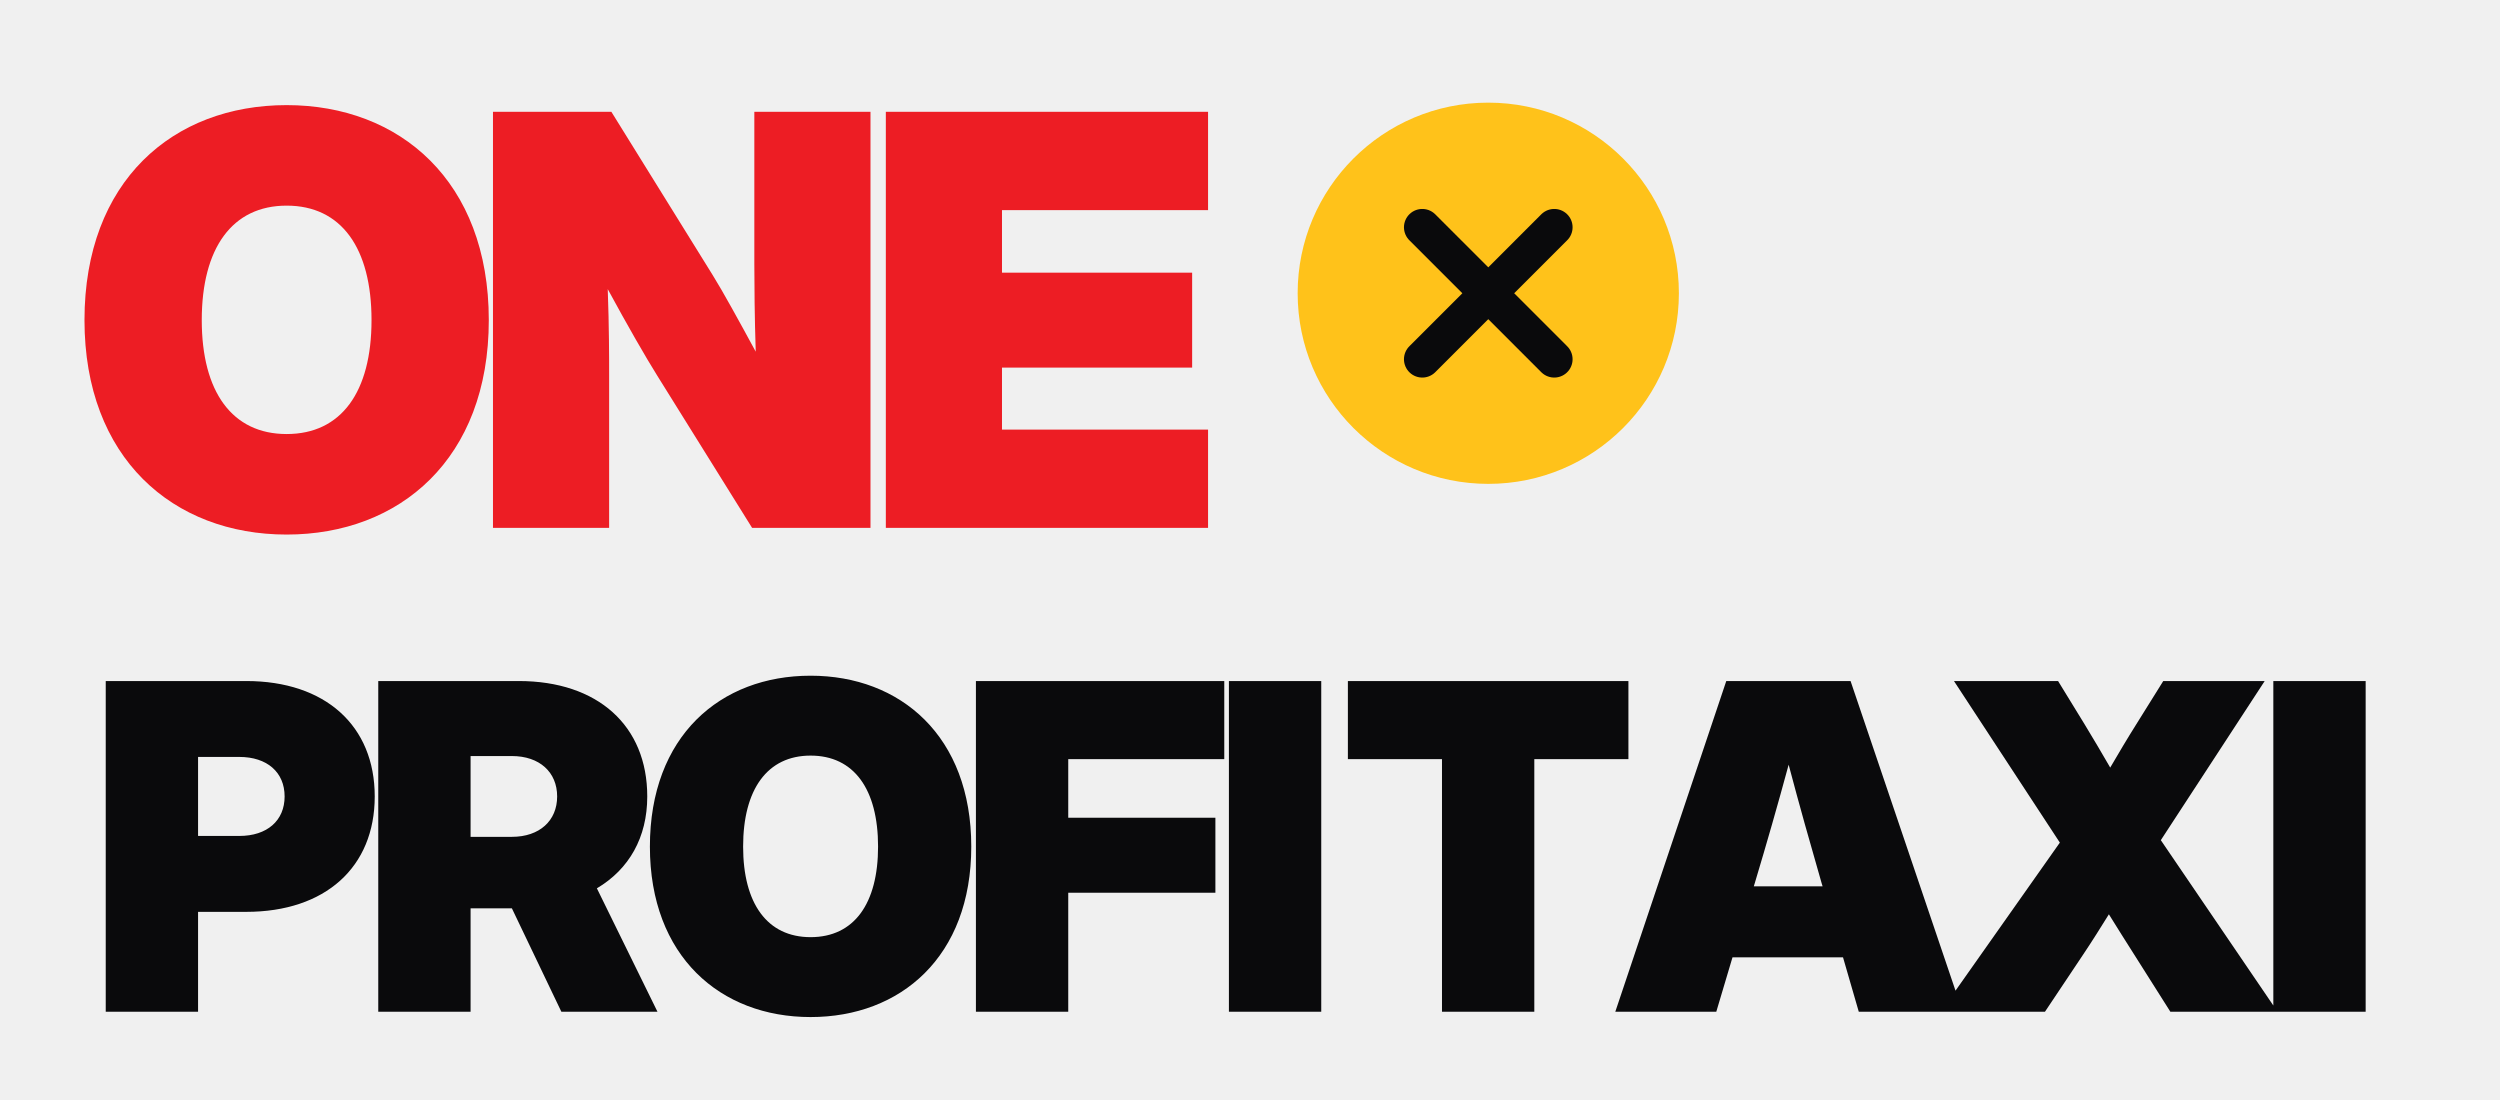
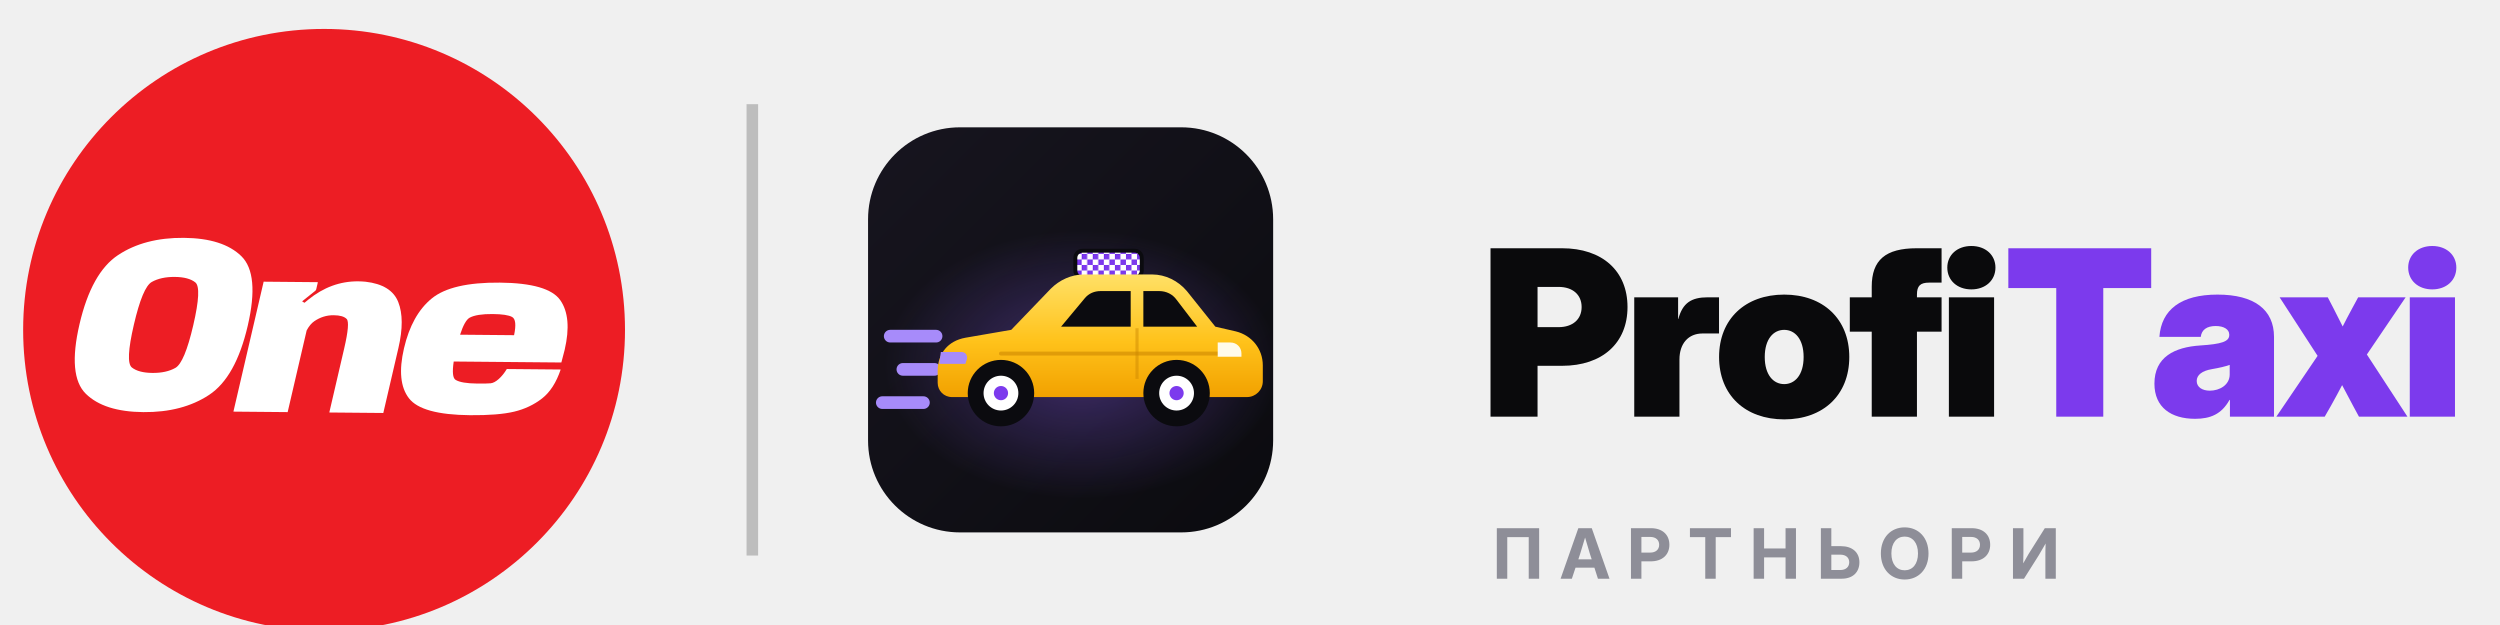
- <svg xmlns="http://www.w3.org/2000/svg" viewBox="0 0 341 150">
-   <path d="M39.098 72.914C54.522 72.914 66.672 62.593 66.672 43.664C66.672 24.697 54.522 14.338 39.098 14.338C23.597 14.338 11.523 24.697 11.523 43.664C11.523 62.479 23.597 72.914 39.098 72.914ZM39.098 59.203C31.671 59.203 27.52 53.452 27.52 43.664C27.52 33.838 31.671 28.049 39.098 28.049C46.562 28.049 50.676 33.838 50.676 43.664C50.676 53.452 46.562 59.203 39.098 59.203Z M67.242 72.0H83.086V51.281C83.086 48.996 83.086 44.54 82.896 39.437C85.562 44.35 88.075 48.729 89.675 51.281L102.586 72.0H118.734V15.252H102.891V36.047C102.891 38.751 102.929 43.359 103.081 47.968C100.872 43.893 98.549 39.665 97.216 37.532L83.391 15.252H67.242Z M120.828 72.0H164.779V58.594H136.672V50.139H162.608V37.189H136.672V28.658H164.779V15.252H120.828Z" fill="#ED1D24" />
-   <path d="M14.422 138.0H27.016V124.377H33.585C44.362 124.377 51.113 118.292 51.113 108.635C51.113 98.978 44.362 92.893 33.585 92.893H14.422ZM27.016 114.023V103.246H32.646C36.431 103.246 38.822 105.335 38.822 108.635C38.822 111.935 36.431 114.023 32.646 114.023Z M51.595 138.0H64.188V123.893H69.819L76.57 138.0H89.679L81.414 121.168C85.804 118.564 88.286 114.235 88.286 108.635C88.286 98.978 81.535 92.893 70.758 92.893H51.595ZM64.188 114.145V103.125H69.819C73.604 103.125 75.995 105.335 75.995 108.635C75.995 111.935 73.604 114.145 69.819 114.145Z M110.564 138.727C122.825 138.727 132.482 130.522 132.482 115.477C132.482 100.4 122.825 92.166 110.564 92.166C98.243 92.166 88.646 100.4 88.646 115.477C88.646 130.432 98.243 138.727 110.564 138.727ZM110.564 127.828C104.661 127.828 101.361 123.257 101.361 115.477C101.361 107.666 104.661 103.064 110.564 103.064C116.498 103.064 119.768 107.666 119.768 115.477C119.768 123.257 116.498 127.828 110.564 127.828Z M133.115 138.0H145.709V121.773H165.78V111.541H145.709V103.549H166.991V92.893H133.115Z M180.218 92.893H167.624V138.0H180.218Z" fill="#0A0A0C" />
-   <path d="M183.851 103.549H196.687V138.0H209.28V103.549H222.116V92.893H183.851Z M220.327 138.0H234.102L236.312 130.583H251.388L253.537 138.0H267.705L252.417 92.893H235.464ZM239.218 120.896 239.339 120.502C240.974 115.053 242.487 109.785 243.971 104.306C245.424 109.785 246.907 115.053 248.481 120.502L248.603 120.896Z M264.705 138.0H278.934L284.11 130.25C285.352 128.403 286.502 126.557 287.652 124.71C288.803 126.557 289.953 128.403 291.134 130.25L296.038 138.0H310.66L294.736 114.599L308.904 92.893H295.069L291.406 98.766C290.165 100.733 288.984 102.731 287.834 104.699C286.684 102.731 285.533 100.733 284.322 98.766L280.72 92.893H266.521L280.962 114.932Z M322.676 92.893H310.082V138.0H322.676Z" fill="#0A0A0C" />
-   <g transform="translate(203,40)">
-     <circle r="26" fill="#FFC21A" />
-     <path d="M-9 -9 L9 9 M9 -9 L-9 9" stroke="#0A0A0C" stroke-width="5" stroke-linecap="round" />
+ <svg xmlns="http://www.w3.org/2000/svg" viewBox="6 18 432 108">
+   <defs>
+     <linearGradient id="pbg" x1="0" y1="0" x2="1" y2="1">
+       <stop offset="0" stop-color="#17151F" />
+       <stop offset="1" stop-color="#0B0B0F" />
+     </linearGradient>
+     <linearGradient id="pcar" x1="0" y1="0" x2="0" y2="1">
+       <stop offset="0" stop-color="#FFE066" />
+       <stop offset=".55" stop-color="#FFC21A" />
+       <stop offset="1" stop-color="#F2A100" />
+     </linearGradient>
+     <radialGradient id="pglow" cx=".5" cy=".5" r=".5">
+       <stop offset="0" stop-color="#8B5CF6" stop-opacity=".38" />
+       <stop offset="1" stop-color="#8B5CF6" stop-opacity="0" />
+     </radialGradient>
+     <pattern id="pchk" width="14" height="14" patternUnits="userSpaceOnUse">
+       <rect width="14" height="14" fill="#FFFFFF" />
+       <rect width="7" height="7" fill="#7C3AED" />
+       <rect x="7" y="7" width="7" height="7" fill="#7C3AED" />
+     </pattern>
+   </defs>
+   <circle cx="62" cy="75" r="52" fill="#ED1D24" />
+   <g fill="#fff" transform="translate(62,75) scale(0.1274) translate(-500,-470)">
+     <path d="M 267.242 528.414 C 279.723 528.527 290.094 526.242 298.363 521.559 C 306.629 516.871 314.699 497.602 322.574 463.75 C 330.469 429.797 331.391 410.414 325.332 405.598 C 319.277 400.781 310.008 398.316 297.531 398.203 C 284.941 398.086 274.516 400.375 266.25 405.059 C 257.98 409.746 249.898 429.066 242.004 463.016 C 234.129 496.867 233.223 516.203 239.277 521.02 C 245.332 525.836 254.656 528.301 267.242 528.414 M 254.883 581.57 C 219.398 581.25 193.379 572.953 176.832 556.684 C 160.281 540.414 157.426 508.969 168.27 462.348 C 179.113 415.727 196.551 384.465 220.586 368.562 C 244.617 352.664 274.375 344.875 309.859 345.195 C 345.23 345.516 371.223 353.812 387.828 370.082 C 404.43 386.355 407.312 417.797 396.469 464.418 C 385.625 511.043 368.16 542.305 344.074 558.203 C 319.984 574.105 290.254 581.891 254.883 581.57 " />
+     <path d="M 527.324 495.066 C 532.734 471.809 533.84 458.523 530.641 455.223 C 527.438 451.922 521.551 450.23 512.98 450.152 C 503.539 450.066 494.809 452.766 486.793 458.246 C 482.785 460.988 479.312 465.172 476.371 470.801 L 450.609 581.562 L 377.039 580.895 L 418.031 404.652 L 491.602 405.32 L 489.32 415.121 C 489.137 415.914 488.648 416.602 487.859 417.191 L 470.223 431.312 L 473.355 433.277 L 474.145 432.688 C 475.504 431.512 476.918 430.332 478.391 429.156 C 499.168 412.285 521.82 403.957 546.344 404.18 C 549.707 404.211 553.035 404.391 556.332 404.719 C 579.629 407.41 594.379 416.57 600.586 432.199 C 606.789 447.832 606.879 468.613 600.848 494.547 L 580.336 582.742 L 507.09 582.078 Z M 527.324 495.066 " />
+     <path d="M 757.707 477.223 C 760.605 463.363 759.746 455.145 755.125 452.574 C 750.504 450.004 741.68 448.66 728.66 448.539 C 714.336 448.41 703.949 450.051 697.5 453.465 C 693.02 455.906 688.672 463.602 684.465 476.559 Z M 820.934 523.773 C 814.965 541.477 806.539 554.566 795.652 563.047 C 784.762 571.531 772.172 577.492 757.891 580.93 C 743.496 584.371 723.551 585.977 698.051 585.746 C 654.211 585.348 626.574 577.707 615.141 562.82 C 603.598 547.938 601.348 525.352 608.391 495.059 C 615.438 464.773 627.961 442.246 645.969 427.48 C 663.973 412.715 694.785 405.531 738.406 405.926 C 782.137 406.324 809.438 414.234 820.312 429.656 C 831.188 445.082 833.195 467.547 826.336 497.039 L 821.84 514.258 L 675.84 512.934 C 673.719 527.195 674.562 535.488 678.375 537.805 C 683.496 541.027 693.383 542.699 708.031 542.836 C 716.496 542.91 722.422 542.793 725.812 542.477 C 729.203 542.16 732.883 540.234 736.863 536.699 C 740.836 533.164 744.5 528.637 747.852 523.109 Z M 820.934 523.773 " />
  </g>
+   <path d="M136 36 V114" stroke="#0A0A0C" stroke-opacity=".22" stroke-width="2" />
+   <g transform="translate(156,40)">
+     <clipPath id="u1">
+       <rect width="70" height="70" rx="15.89" />
+     </clipPath>
+     <g clip-path="url(#u1)">
+       <rect width="70" height="70" fill="url(#pbg)" />
+       <g transform="scale(0.1367)">
+         <ellipse cx="270" cy="300" rx="250" ry="170" fill="url(#pglow)" />
+         <g transform="translate(18,6)">
+           <g stroke="#A78BFA" stroke-linecap="round">
+             <path d="M10 258h58" stroke-width="16" />
+             <path d="M26 300h40" stroke-width="16" />
+             <path d="M0 342h52" stroke-width="16" />
+           </g>
+           <rect x="244" y="150" width="84" height="34" rx="9" fill="url(#pchk)" />
+           <rect x="244" y="150" width="84" height="34" rx="9" fill="none" stroke="#0B0B0F" stroke-width="5" />
+           <path d="M70 324c0-22 13-38 35-42l58-10 50-52c11-11 26-18 42-18h86c17 0 33 8 44 21l36 45 26 6c20 5 34 22 34 43v20c0 11-9 20-20 20H88c-10 0-18-8-18-18z" transform="translate(0,-22)" fill="url(#pcar)" />
+           <g transform="translate(0,-22)">
+             <path d="M226 268l30-36c5-6 12-9 20-9h38v45z" fill="#0B0B0F" />
+             <path d="M330 223h20c9 0 17 4 22 11l26 34h-68z" fill="#0B0B0F" />
+             <path d="M150 302h296" stroke="#C98400" stroke-width="5" stroke-linecap="round" opacity=".55" />
+             <path d="M322 270v64" stroke="#C98400" stroke-width="4" opacity=".45" />
+             <path d="M74 300h26c5 0 8 4 7 9l-2 6H72z" fill="#A78BFA" />
+             <path d="M424 288h16c8 0 14 6 14 14v4h-30z" fill="#FFFBEA" />
+             <circle cx="150" cy="352" r="42" fill="#0B0B0F" />
+             <circle cx="150" cy="352" r="22" fill="#FFFFFF" />
+             <circle cx="150" cy="352" r="9" fill="#7C3AED" />
+             <circle cx="372" cy="352" r="42" fill="#0B0B0F" />
+             <circle cx="372" cy="352" r="22" fill="#FFFFFF" />
+             <circle cx="372" cy="352" r="9" fill="#7C3AED" />
+           </g>
+         </g>
+       </g>
+     </g>
+   </g>
+   <path d="M263.562 90.0H271.688V81.211H275.926C282.879 81.211 287.234 77.285 287.234 71.055C287.234 64.824 282.879 60.898 275.926 60.898H263.562ZM271.688 74.531V67.578H275.32C277.762 67.578 279.305 68.926 279.305 71.055C279.305 73.184 277.762 74.531 275.32 74.531Z M288.398 90.0H296.21V80.117C296.21 77.363 297.753 75.625 300.195 75.625H303.046V69.375H301.093C298.261 69.375 296.757 70.352 296.015 73.125H295.976V69.375H288.398Z M314.307 90.469C321.026 90.469 325.557 86.289 325.557 79.688C325.557 73.105 321.026 68.906 314.307 68.906C307.608 68.906 303.057 73.105 303.057 79.688C303.057 86.309 307.608 90.469 314.307 90.469ZM314.307 84.375C312.452 84.375 310.948 82.793 310.948 79.688C310.948 76.582 312.452 75.0 314.307 75.0C316.163 75.0 317.666 76.582 317.666 79.688C317.666 82.793 316.163 84.375 314.307 84.375Z M341.505 69.375H337.248V68.906C337.248 67.402 337.814 66.836 339.357 66.836H341.505V60.898H337.209C331.818 60.898 329.435 62.93 329.435 67.539V69.375H325.646V75.312H329.435V90.0H337.248V75.312H341.505Z M342.766 90.0H350.579V69.375H342.766ZM346.653 68.008C349.095 68.008 350.813 66.445 350.813 64.238C350.813 62.051 349.095 60.508 346.653 60.508C344.212 60.508 342.493 62.051 342.493 64.238C342.493 66.445 344.212 68.008 346.653 68.008Z" fill="#0A0A0C" />
+   <path d="M353.04 67.773H361.321V90.0H369.446V67.773H377.727V60.898H353.04Z M385.316 90.371C387.953 90.371 389.887 89.57 391.254 87.109H391.332V90.0H398.949V76.211C398.949 71.523 395.551 68.906 389.184 68.906C382.855 68.906 379.477 71.523 379.145 76.211H386.293C386.43 75.0 387.328 74.336 388.871 74.336C390.297 74.336 391.215 74.922 391.215 75.82V75.898C391.215 77.031 389.848 77.461 386.215 77.695C381.762 77.988 378.285 79.688 378.285 84.297C378.285 88.398 381.176 90.371 385.316 90.371ZM387.855 85.508C386.527 85.508 385.59 84.883 385.59 83.828C385.59 82.773 386.566 82.07 388.168 81.797C389.613 81.543 390.512 81.328 391.293 81.055V82.695C391.293 84.531 389.535 85.508 387.855 85.508Z M399.351 90.0H407.71L408.784 88.125C409.527 86.816 410.113 85.684 410.718 84.551C411.304 85.684 411.909 86.816 412.613 88.125L413.628 90.0H422.007L414.995 79.258L421.695 69.375H413.491L412.476 71.25C411.851 72.383 411.323 73.418 410.816 74.414C410.327 73.418 409.8 72.383 409.214 71.25L408.238 69.375H399.917L406.48 79.492Z M422.409 90.0H430.221V69.375H422.409ZM426.295 68.008C428.737 68.008 430.455 66.445 430.455 64.238C430.455 62.051 428.737 60.508 426.295 60.508C423.854 60.508 422.135 62.051 422.135 64.238C422.135 66.445 423.854 68.008 426.295 68.008Z" fill="#7C3AED" />
+   <path d="M271.963 109.27H264.65V118.0H266.455V110.816H270.164V118.0H271.963Z M275.672 118.0H277.617L278.25 116.096H281.514L282.123 118.0H284.121L281.057 109.27H278.736ZM278.736 114.654 279.035 113.752C279.316 112.861 279.586 111.971 279.902 110.887C280.213 111.971 280.482 112.861 280.752 113.752L281.045 114.654Z M287.83 118.0H289.635V115.0H291.252C293.215 115.0 294.469 113.893 294.469 112.135C294.469 110.377 293.238 109.27 291.275 109.27H287.83ZM289.635 113.488V110.781H291.158C292.113 110.781 292.705 111.303 292.705 112.135C292.705 112.967 292.113 113.488 291.158 113.488Z M298.02 110.816H300.668V118.0H302.473V110.816H305.115V109.27H298.02Z M309.029 118.0H310.834V114.32H314.543V118.0H316.342V109.27H314.543V112.773H310.834V109.27H309.029Z M322.453 112.375V109.27H320.648V118.0H324.258C326.139 118.0 327.305 116.904 327.305 115.164C327.305 113.453 326.086 112.375 324.105 112.375ZM322.453 113.846H324.012C324.955 113.846 325.547 114.35 325.547 115.152C325.547 115.979 324.955 116.5 324.012 116.5H322.453Z M335.127 118.141C337.477 118.141 339.246 116.418 339.246 113.641C339.246 110.857 337.477 109.129 335.127 109.129C332.777 109.129 331.014 110.857 331.014 113.641C331.014 116.406 332.777 118.141 335.127 118.141ZM335.127 116.547C333.779 116.547 332.83 115.492 332.83 113.641C332.83 111.777 333.779 110.723 335.127 110.723C336.475 110.723 337.43 111.777 337.43 113.641C337.43 115.492 336.475 116.547 335.127 116.547Z M343.266 118.0H345.07V115.0H346.688C348.65 115.0 349.904 113.893 349.904 112.135C349.904 110.377 348.674 109.27 346.711 109.27H343.266ZM345.07 113.488V110.781H346.594C347.549 110.781 348.141 111.303 348.141 112.135C348.141 112.967 347.549 113.488 346.594 113.488Z M361.242 118.0V109.27H359.344L356.537 113.734C356.332 114.062 355.957 114.725 355.611 115.352C355.635 114.678 355.646 113.957 355.646 113.588V109.27H353.842V118.0H355.746L358.295 113.957C358.547 113.559 358.986 112.803 359.484 111.918C359.443 112.832 359.443 113.576 359.443 113.951V118.0Z" fill="#8E8E98" />
</svg>
